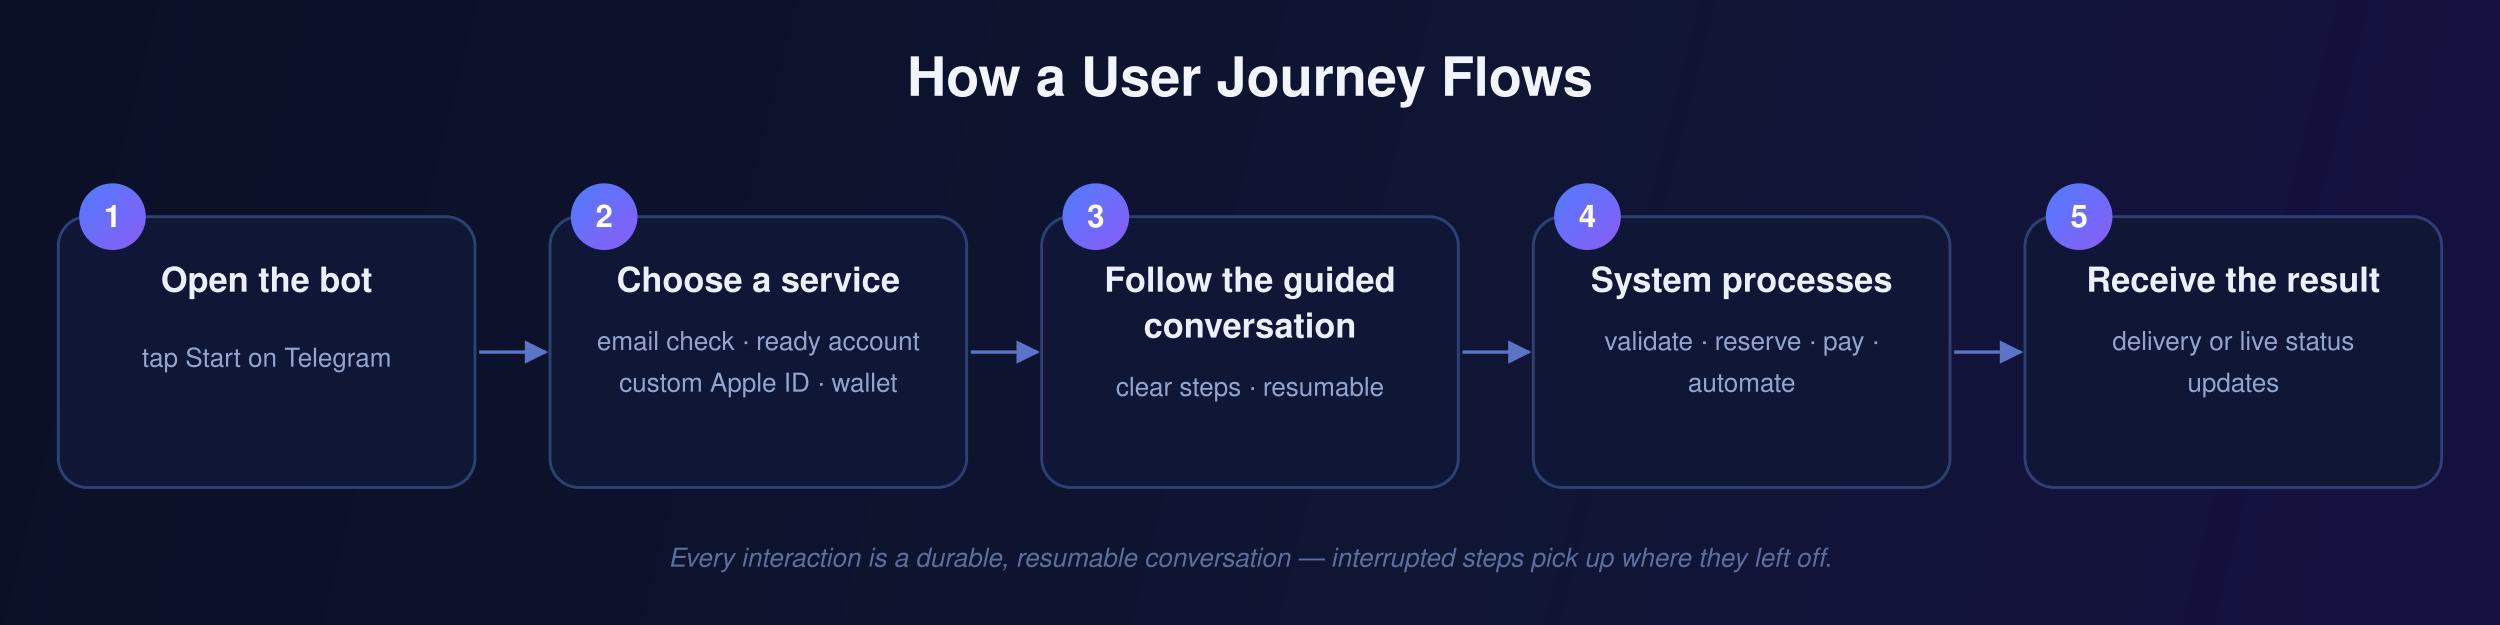
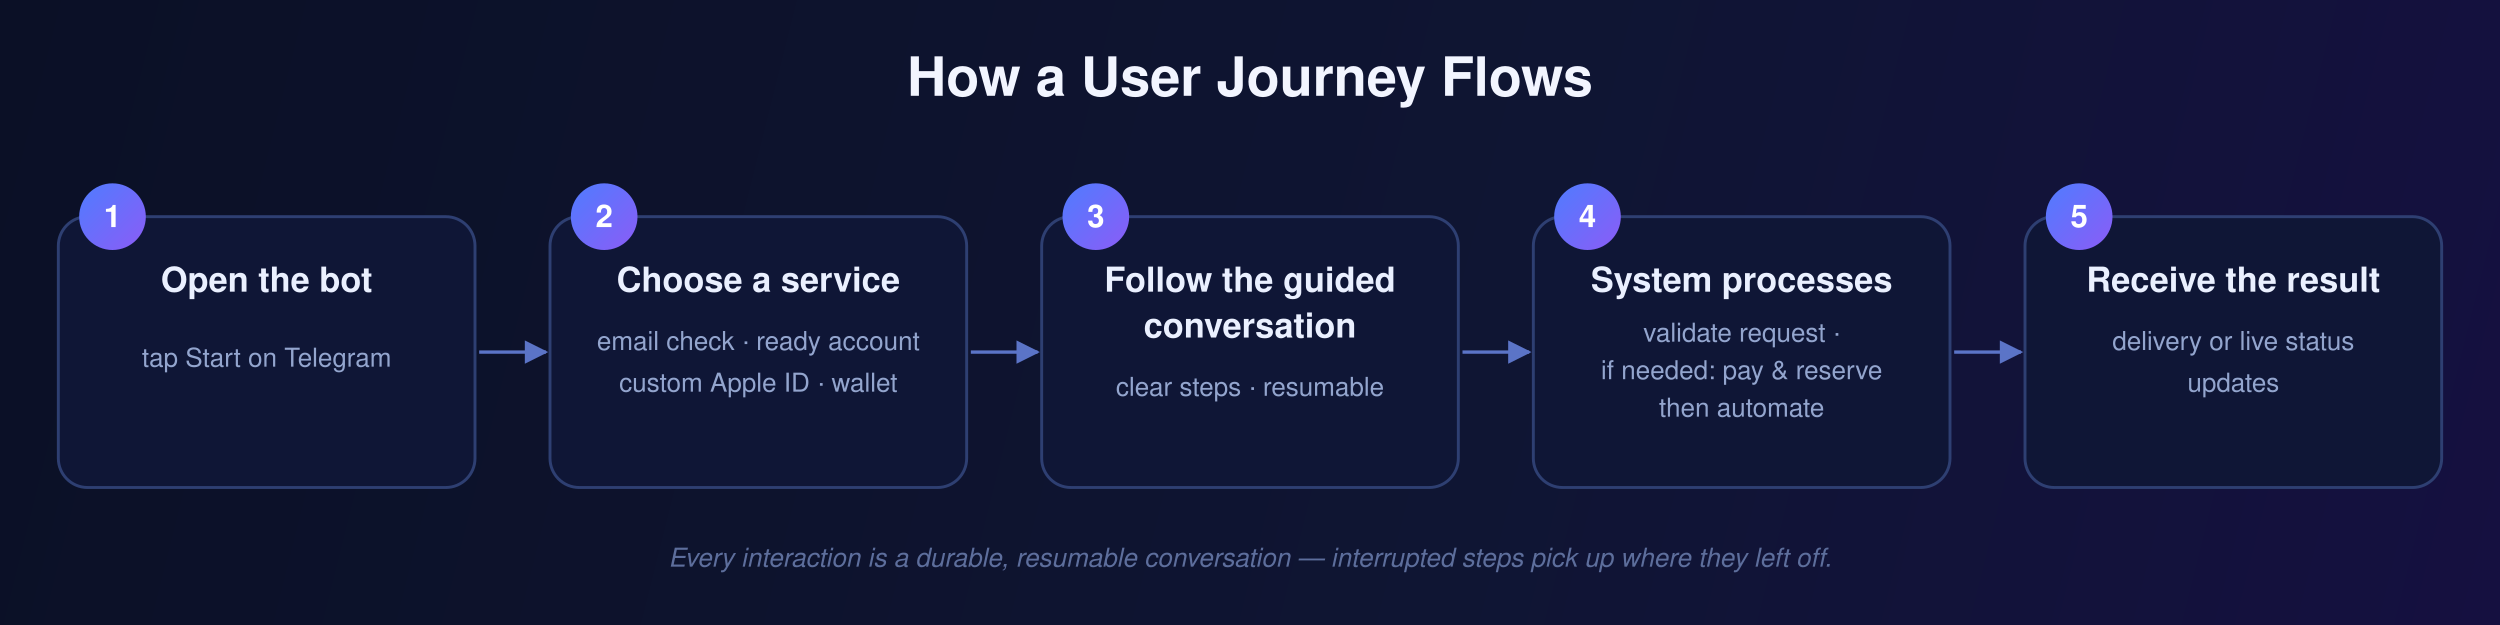
<svg xmlns="http://www.w3.org/2000/svg" width="1200" height="300" viewBox="0 0 1200 300" role="img" aria-label="User journey flowchart">
  <defs>
    <linearGradient id="fbg" x1="0" y1="0" x2="1200" y2="300" gradientUnits="userSpaceOnUse">
      <stop offset="0" stop-color="#0B1026" />
      <stop offset="0.6" stop-color="#0F1533" />
      <stop offset="1" stop-color="#151040" />
    </linearGradient>
    <linearGradient id="fac" x1="0" y1="0" x2="1" y2="1">
      <stop offset="0" stop-color="#4F7CFF" />
      <stop offset="1" stop-color="#8B5CF6" />
    </linearGradient>
    <marker id="farrow" viewBox="0 0 10 10" refX="9" refY="5" markerWidth="7" markerHeight="7" orient="auto-start-reverse">
      <path d="M0,0 L10,5 L0,10 z" fill="#5B74C7" />
    </marker>
  </defs>
  <rect width="1200" height="300" fill="url(#fbg)" />
  <text x="600" y="46" text-anchor="middle" font-family="Segoe UI, Helvetica, Arial, sans-serif" font-size="26" font-weight="700" fill="#F2F5FF">How a User Journey Flows</text>
  <rect x="28" y="104" width="200" height="130" rx="14" fill="#0F1636" stroke="#2E3F72" stroke-width="1.4" />
  <circle cx="54" cy="104" r="16" fill="url(#fac)" />
  <text x="54" y="109" text-anchor="middle" font-family="Segoe UI, Helvetica, Arial, sans-serif" font-size="15" font-weight="700" fill="#FFFFFF">1</text>
  <text x="128" y="140" text-anchor="middle" font-family="Segoe UI, Helvetica, Arial, sans-serif" font-size="16.5" font-weight="700" fill="#EAF0FF">Open the bot</text>
  <text x="128" y="176" text-anchor="middle" font-family="Segoe UI, Helvetica, Arial, sans-serif" font-size="12.5" fill="#93A5CE">tap Start on Telegram</text>
  <line x1="230" y1="169" x2="262" y2="169" stroke="#5B74C7" stroke-width="1.6" marker-end="url(#farrow)" />
  <rect x="264" y="104" width="200" height="130" rx="14" fill="#0F1636" stroke="#2E3F72" stroke-width="1.4" />
  <circle cx="290" cy="104" r="16" fill="url(#fac)" />
  <text x="290" y="109" text-anchor="middle" font-family="Segoe UI, Helvetica, Arial, sans-serif" font-size="15" font-weight="700" fill="#FFFFFF">2</text>
  <text x="364" y="140" text-anchor="middle" font-family="Segoe UI, Helvetica, Arial, sans-serif" font-size="16.5" font-weight="700" fill="#EAF0FF">Choose a service</text>
  <text x="364" y="168" text-anchor="middle" font-family="Segoe UI, Helvetica, Arial, sans-serif" font-size="12.5" fill="#93A5CE">email check · ready account</text>
  <text x="364" y="188" text-anchor="middle" font-family="Segoe UI, Helvetica, Arial, sans-serif" font-size="12.5" fill="#93A5CE">custom Apple ID · wallet</text>
  <line x1="466" y1="169" x2="498" y2="169" stroke="#5B74C7" stroke-width="1.6" marker-end="url(#farrow)" />
  <rect x="500" y="104" width="200" height="130" rx="14" fill="#0F1636" stroke="#2E3F72" stroke-width="1.4" />
  <circle cx="526" cy="104" r="16" fill="url(#fac)" />
  <text x="526" y="109" text-anchor="middle" font-family="Segoe UI, Helvetica, Arial, sans-serif" font-size="15" font-weight="700" fill="#FFFFFF">3</text>
  <text x="600" y="140" text-anchor="middle" font-family="Segoe UI, Helvetica, Arial, sans-serif" font-size="16.5" font-weight="700" fill="#EAF0FF">Follow the guided</text>
  <text x="600" y="162" text-anchor="middle" font-family="Segoe UI, Helvetica, Arial, sans-serif" font-size="16.5" font-weight="700" fill="#EAF0FF">conversation</text>
  <text x="600" y="190" text-anchor="middle" font-family="Segoe UI, Helvetica, Arial, sans-serif" font-size="12.5" fill="#93A5CE">clear steps · resumable</text>
  <line x1="702" y1="169" x2="734" y2="169" stroke="#5B74C7" stroke-width="1.6" marker-end="url(#farrow)" />
  <rect x="736" y="104" width="200" height="130" rx="14" fill="#0F1636" stroke="#2E3F72" stroke-width="1.4" />
  <circle cx="762" cy="104" r="16" fill="url(#fac)" />
  <text x="762" y="109" text-anchor="middle" font-family="Segoe UI, Helvetica, Arial, sans-serif" font-size="15" font-weight="700" fill="#FFFFFF">4</text>
  <text x="836" y="140" text-anchor="middle" font-family="Segoe UI, Helvetica, Arial, sans-serif" font-size="16.5" font-weight="700" fill="#EAF0FF">System processes</text>
-   <text x="836" y="168" text-anchor="middle" font-family="Segoe UI, Helvetica, Arial, sans-serif" font-size="12.5" fill="#93A5CE">validate · reserve · pay ·</text>
-   <text x="836" y="188" text-anchor="middle" font-family="Segoe UI, Helvetica, Arial, sans-serif" font-size="12.5" fill="#93A5CE">automate</text>
+   <text x="836" y="164" text-anchor="middle" font-family="Segoe UI, Helvetica, Arial, sans-serif" font-size="12.5" fill="#93A5CE">validate request ·</text>
+   <text x="836" y="182" text-anchor="middle" font-family="Segoe UI, Helvetica, Arial, sans-serif" font-size="12.5" fill="#93A5CE">if needed: pay &amp; reserve</text>
+   <text x="836" y="200" text-anchor="middle" font-family="Segoe UI, Helvetica, Arial, sans-serif" font-size="12.5" fill="#93A5CE">then automate</text>
  <line x1="938" y1="169" x2="970" y2="169" stroke="#5B74C7" stroke-width="1.6" marker-end="url(#farrow)" />
  <rect x="972" y="104" width="200" height="130" rx="14" fill="#0F1636" stroke="#2E3F72" stroke-width="1.4" />
  <circle cx="998" cy="104" r="16" fill="url(#fac)" />
  <text x="998" y="109" text-anchor="middle" font-family="Segoe UI, Helvetica, Arial, sans-serif" font-size="15" font-weight="700" fill="#FFFFFF">5</text>
  <text x="1072" y="140" text-anchor="middle" font-family="Segoe UI, Helvetica, Arial, sans-serif" font-size="16.5" font-weight="700" fill="#EAF0FF">Receive the result</text>
  <text x="1072" y="168" text-anchor="middle" font-family="Segoe UI, Helvetica, Arial, sans-serif" font-size="12.5" fill="#93A5CE">delivery or live status</text>
  <text x="1072" y="188" text-anchor="middle" font-family="Segoe UI, Helvetica, Arial, sans-serif" font-size="12.5" fill="#93A5CE">updates</text>
  <text x="600" y="272" text-anchor="middle" font-family="Segoe UI, Helvetica, Arial, sans-serif" font-size="12.5" fill="#5D6E9C" font-style="italic">Every interaction is a durable, resumable conversation — interrupted steps pick up where they left off.</text>
</svg>
